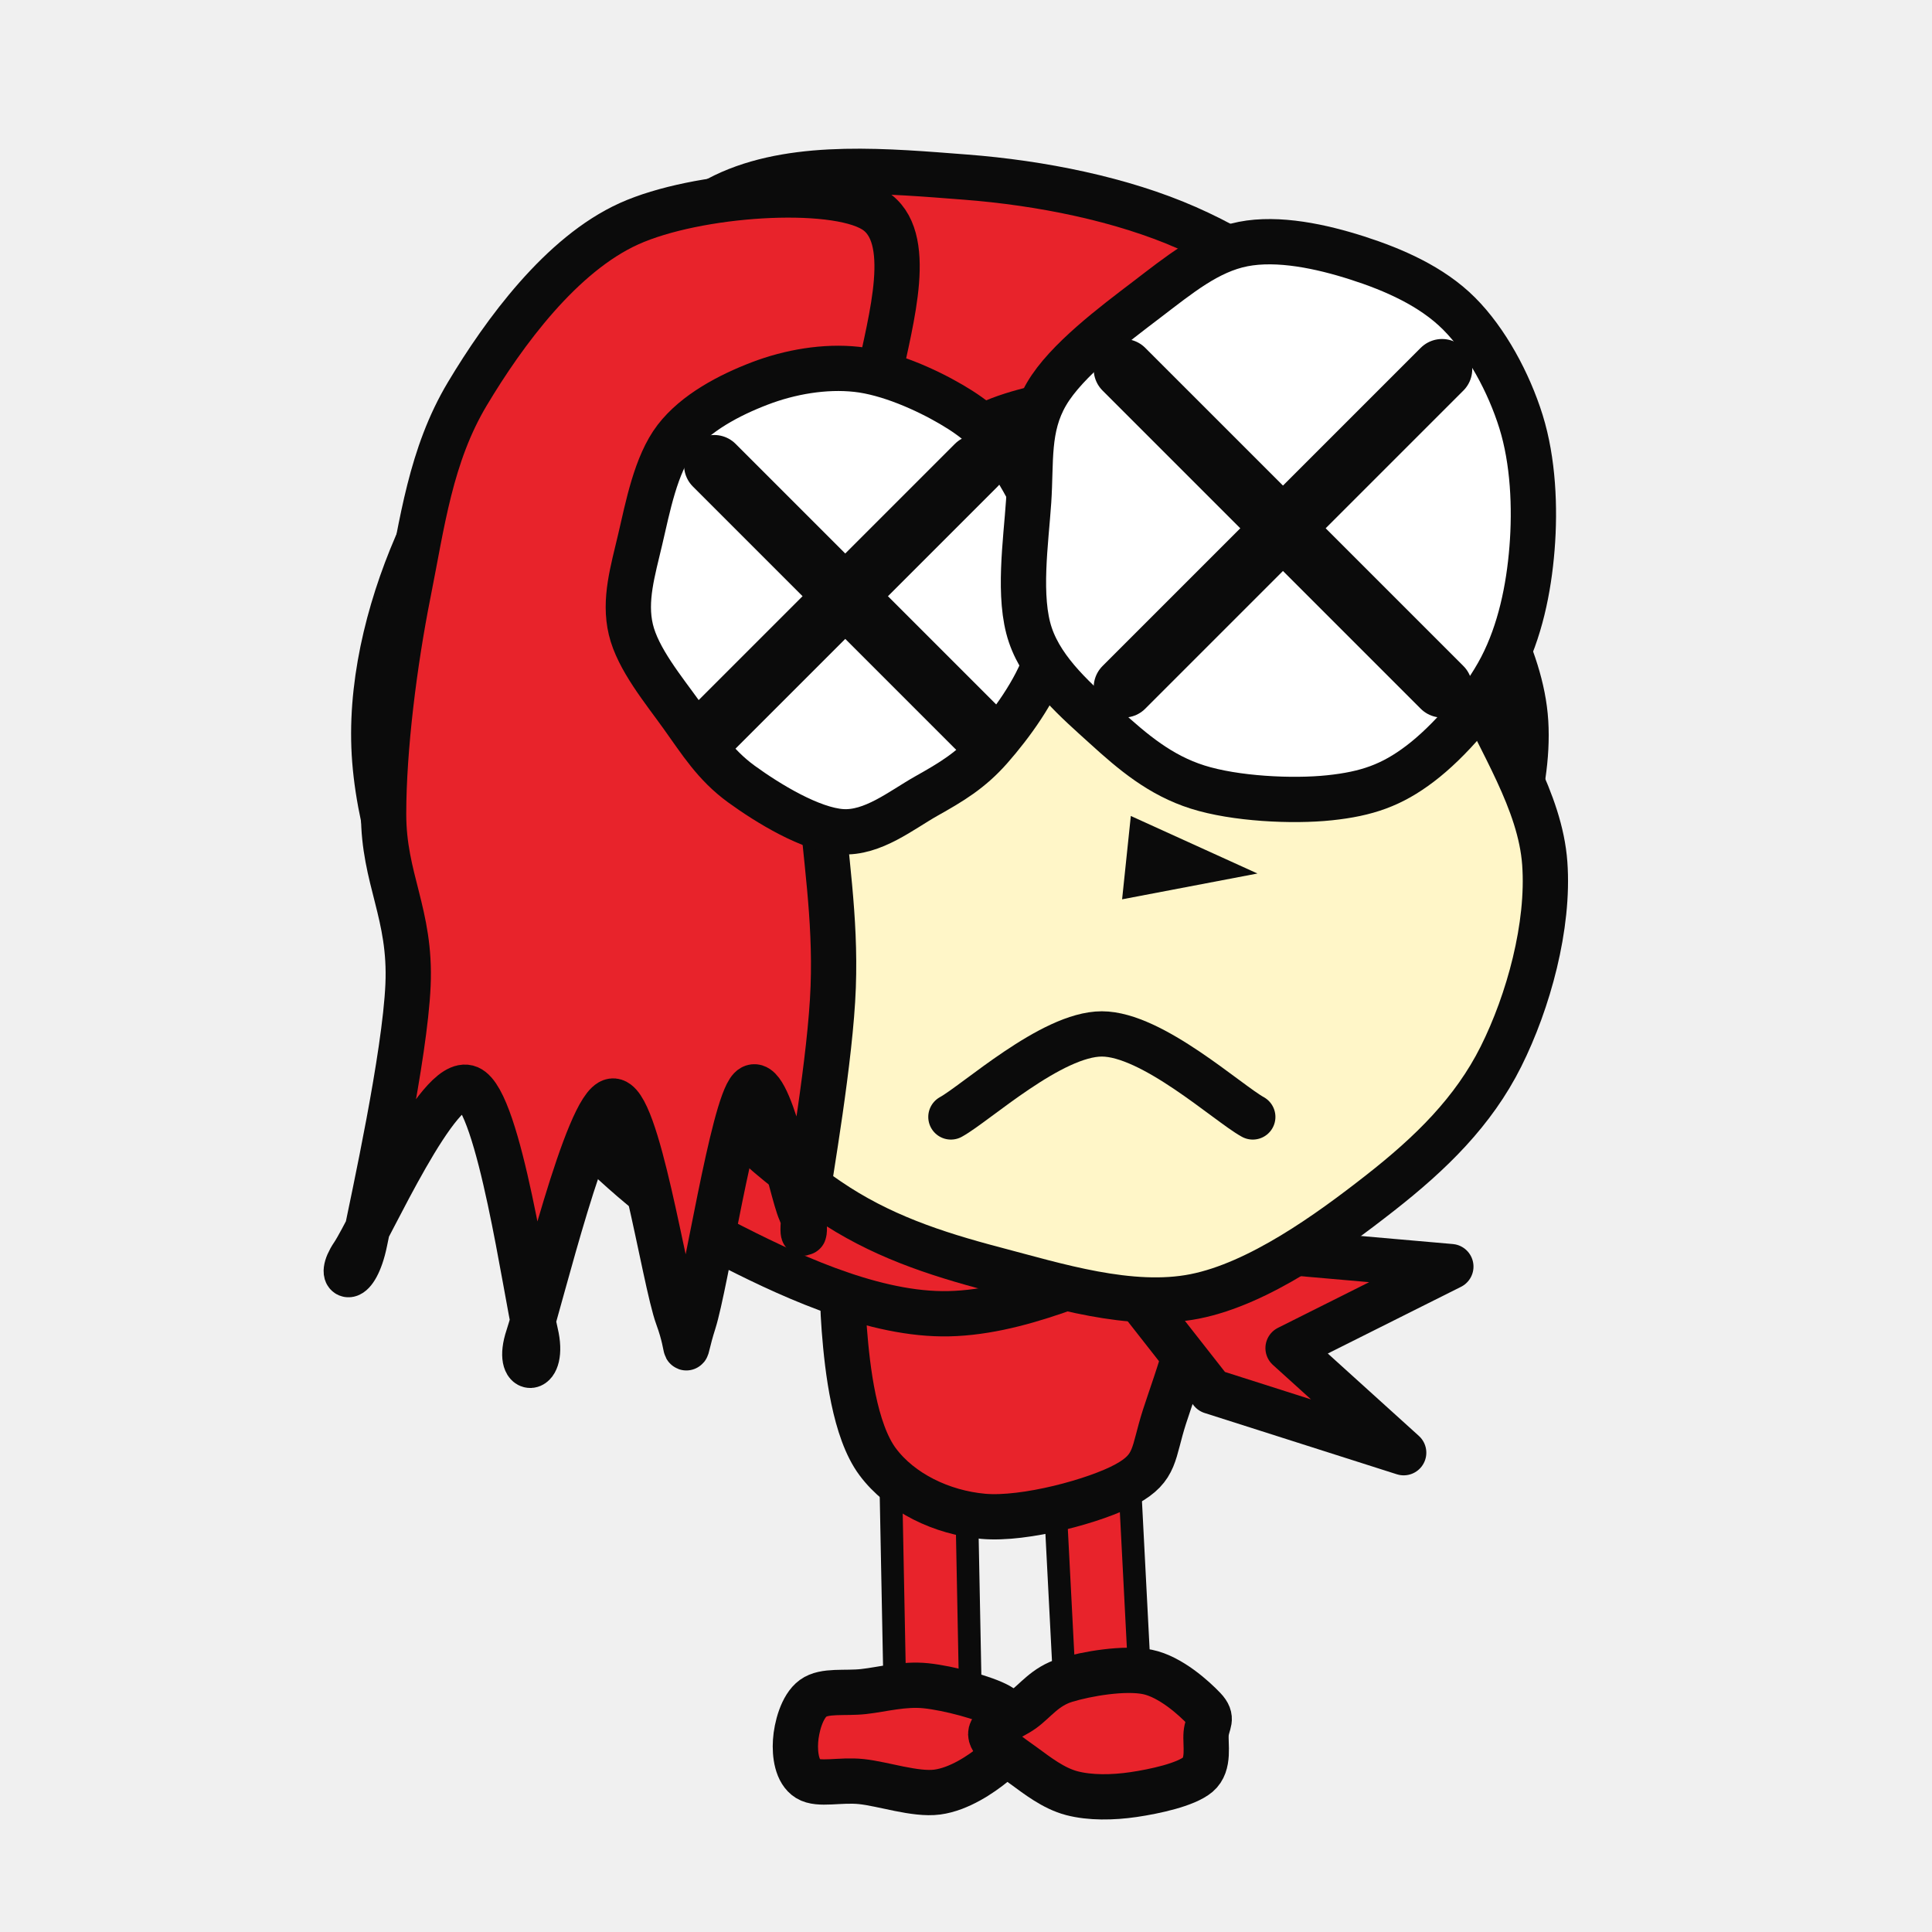
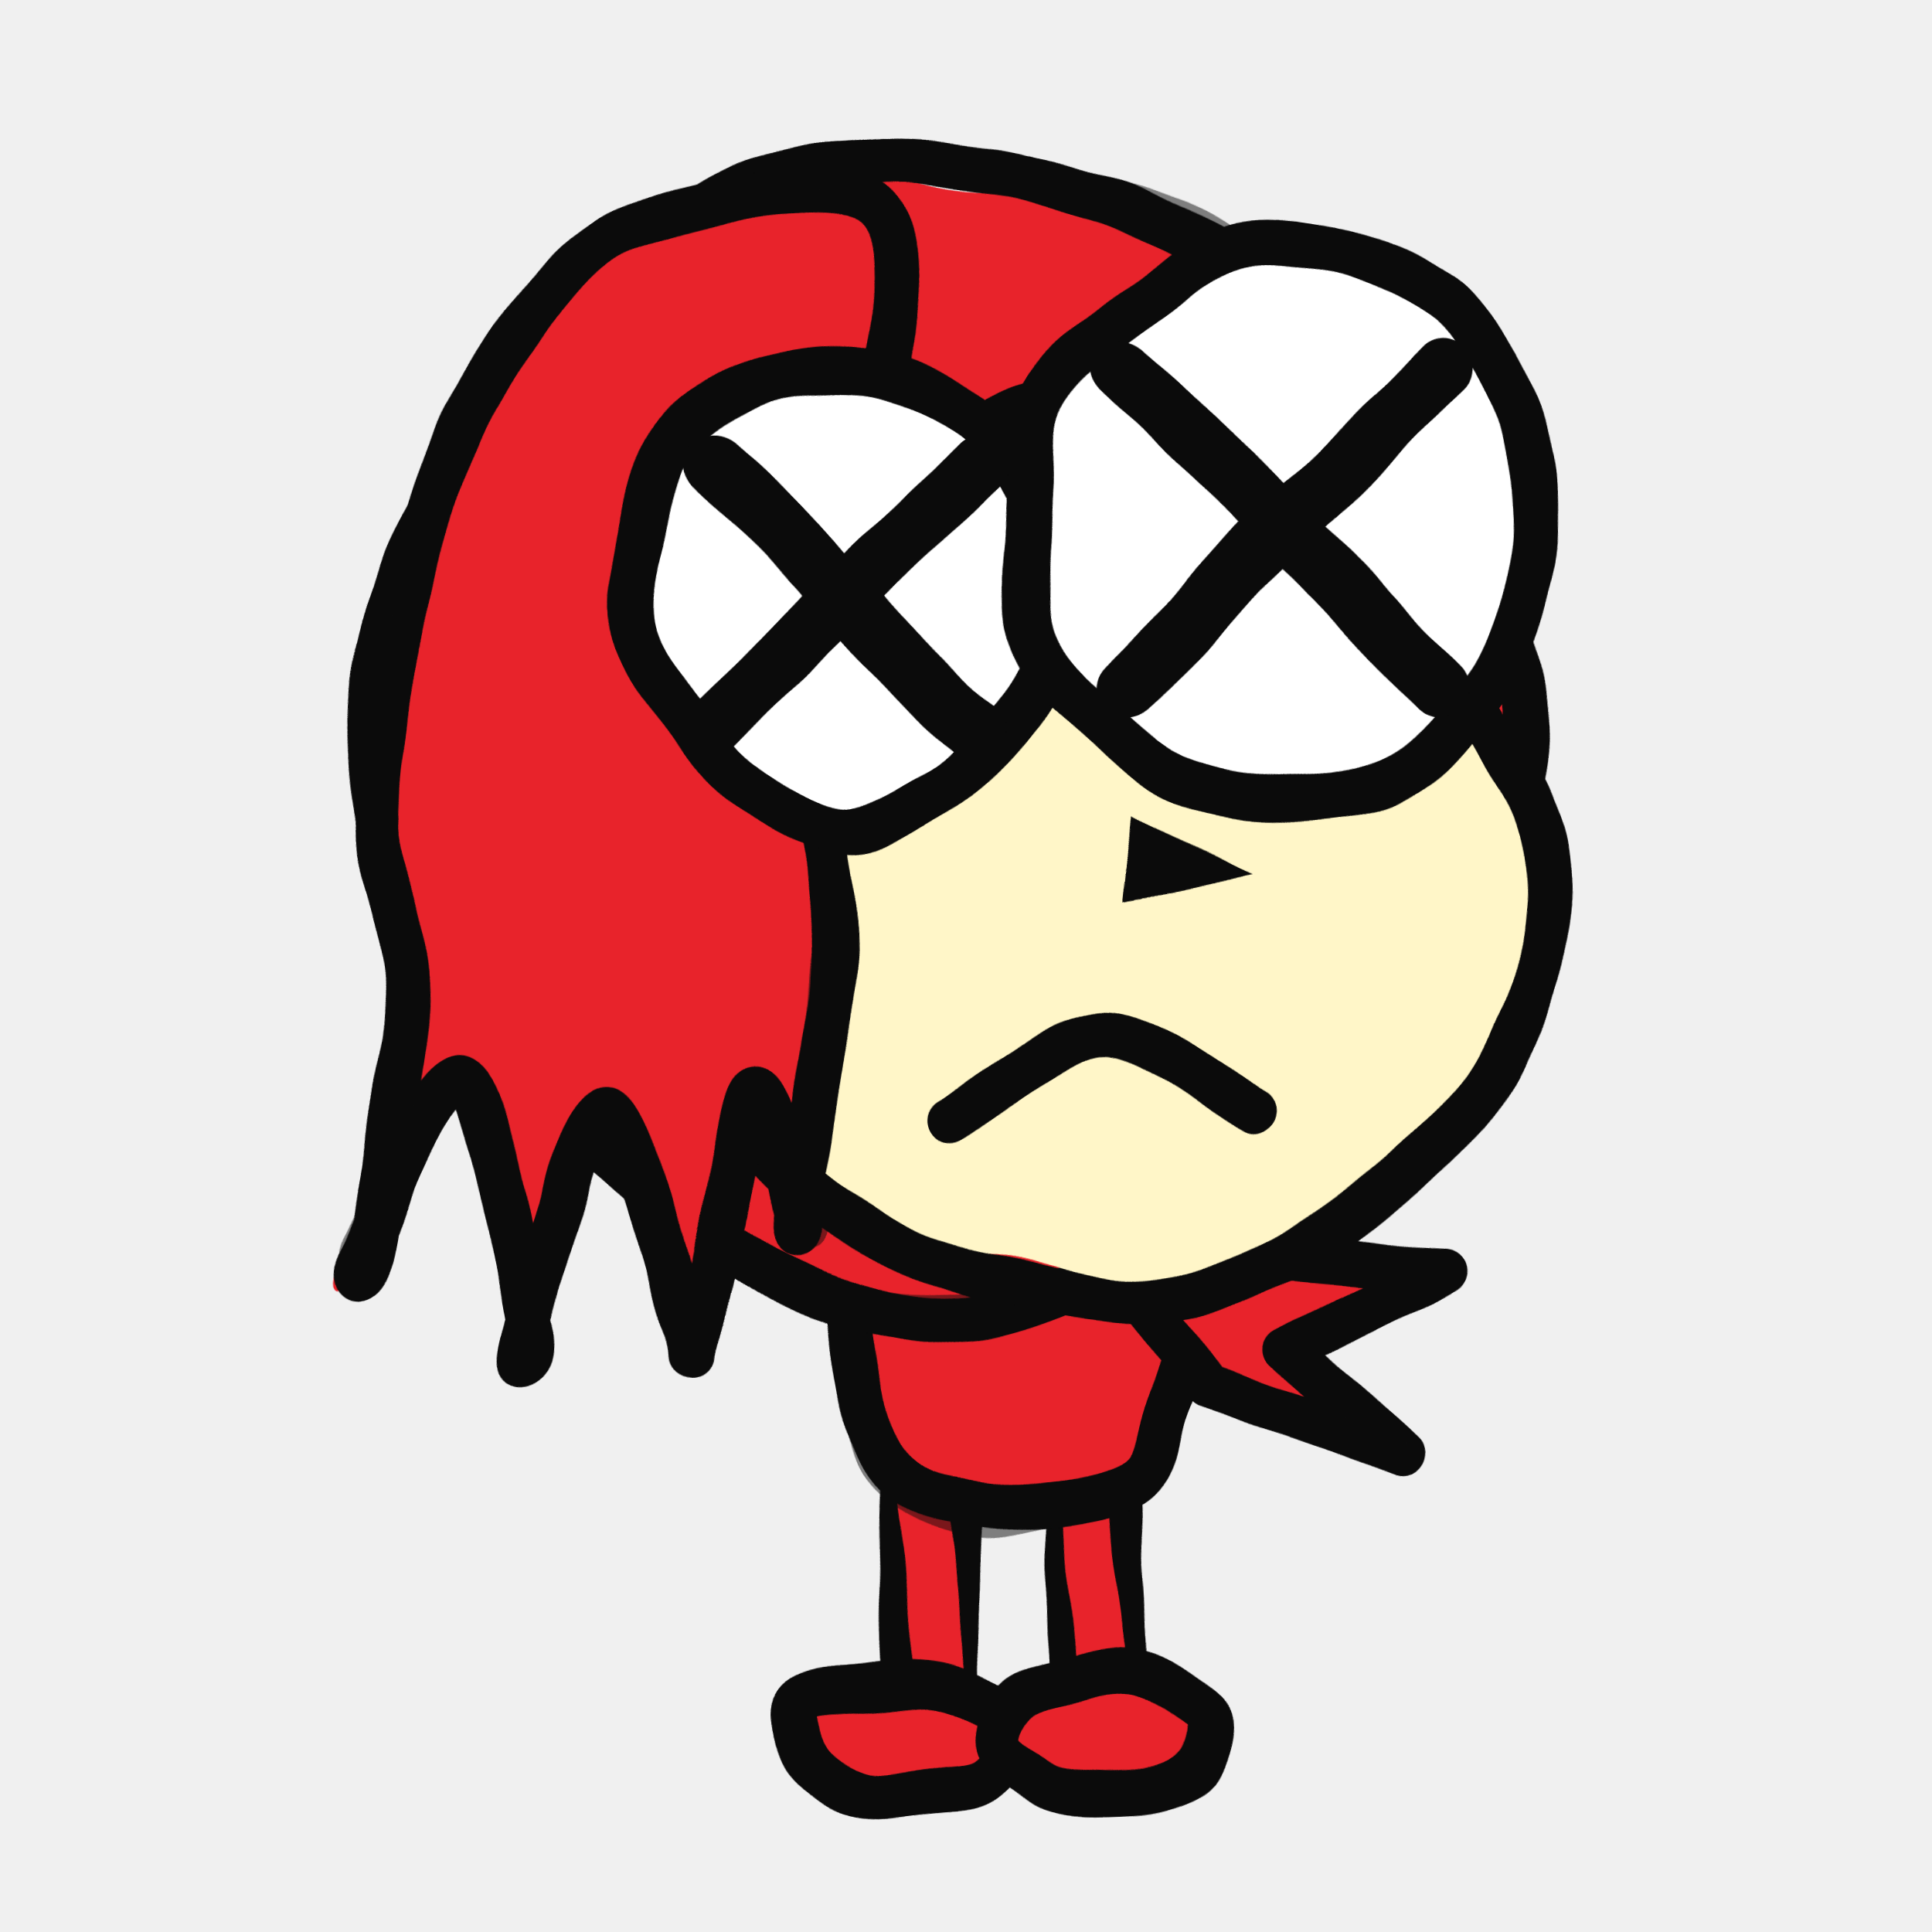
<svg xmlns="http://www.w3.org/2000/svg" width="512" height="512" viewBox="0 0 512 512">
-   <path d="M246.03,390.88L247.23,452.33" fill="none" stroke="#0B0B0B" stroke-width="26" stroke-linejoin="round" stroke-linecap="round" />
-   <path d="M246.03,390.88L247.23,452.33" fill="none" stroke="#E8232B" stroke-width="14" stroke-linejoin="round" stroke-linecap="round" />
-   <path d="M289.24,390.55L292.44,452.52" fill="none" stroke="#0B0B0B" stroke-width="26" stroke-linejoin="round" stroke-linecap="round" />
-   <path d="M289.24,390.55L292.44,452.52" fill="none" stroke="#E8232B" stroke-width="14" stroke-linejoin="round" stroke-linecap="round" />
-   <path d="M267.5,459.34C267.25,461.92 266.44,464.93 263.25,467.53C260.07,470.12 254.21,474.15 248.38,474.92C242.55,475.69 234,472.73 228.28,472.14C222.57,471.54 217,473.17 214.09,471.38C211.18,469.59 210.59,464.96 210.83,461.41C211.06,457.85 212.49,452.23 215.5,450.05C218.5,447.86 223.86,448.83 228.85,448.28C233.84,447.73 239.47,446.12 245.45,446.75C251.42,447.38 261.04,449.95 264.72,452.05C268.39,454.15 267.74,456.76 267.5,459.34Z" fill="#E8232B" stroke="#0B0B0B" stroke-width="12" stroke-linejoin="round" stroke-linecap="round" />
-   <path d="M319.64,459.4C319.38,462.32 320.65,467.59 317.45,470.29C314.24,472.98 305.98,474.76 300.41,475.58C294.84,476.4 288.88,476.48 284.03,475.21C279.17,473.93 274.87,470.54 271.29,467.93C267.71,465.32 262.59,462.01 262.55,459.55C262.52,457.08 267.75,455.52 271.06,453.14C274.38,450.75 276.93,446.92 282.44,445.25C287.94,443.57 298.01,441.83 304.11,443.09C310.22,444.35 316.46,450.06 319.05,452.78C321.64,455.5 319.91,456.49 319.64,459.4Z" fill="#E8232B" stroke="#0B0B0B" stroke-width="12" stroke-linejoin="round" stroke-linecap="round" />
-   <path d="M251.38,302.69C263.09,299.07 287,297.05 298,302.39C308.99,307.74 315.57,322.59 317.33,334.77C319.1,346.94 311.74,365.7 308.6,375.45C305.46,385.21 306.51,388.91 298.5,393.31C290.49,397.71 271.55,402.83 260.56,401.84C249.58,400.85 238.72,395.62 232.58,387.37C226.45,379.13 224.57,362.93 223.75,352.38C222.94,341.83 223.11,332.36 227.71,324.08C232.32,315.8 239.66,306.3 251.38,302.69Z" fill="#E8232B" stroke="#0B0B0B" stroke-width="12" stroke-linejoin="round" stroke-linecap="round" />
-   <path d="M308.11,316.05L364.81,300.25L342.11,331.95L384.49,335.66L341.35,357.26L371.99,384.98L321.05,368.74L303.44,346.28Z" fill="#E8232B" stroke="#0B0B0B" stroke-width="12" stroke-linejoin="round" stroke-linecap="round" />
-   <path d="M404.32,191.39C405.42,209.57 397.57,230.19 390.43,248.51C383.3,266.82 374.97,287.64 361.5,301.26C348.03,314.87 328.28,322.4 309.63,330.22C290.99,338.03 269.34,348.37 249.63,348.16C229.93,347.95 207.8,337.4 191.39,328.93C174.99,320.46 163.75,309.41 151.19,297.34C138.63,285.28 124.74,273.13 116.06,256.56C107.38,239.98 99.82,217.12 99.11,197.91C98.39,178.69 103.89,158.46 111.77,141.28C119.64,124.1 132.7,109.84 146.35,94.81C159.99,79.78 175.38,59.07 193.62,51.09C211.85,43.11 235.63,45.39 255.77,46.93C275.91,48.47 297.31,52.79 314.45,60.33C331.6,67.87 347.06,78.99 358.62,92.17C370.18,105.34 376.22,122.85 383.83,139.39C391.45,155.92 403.22,173.2 404.32,191.39Z" fill="#E8232B" stroke="#0B0B0B" stroke-width="12" stroke-linejoin="round" stroke-linecap="round" />
-   <path d="M409.38,228.81C410.58,245.37 405.05,265.44 397.77,280C390.49,294.56 379.24,305.58 365.71,316.17C352.19,326.76 333.63,340.19 316.62,343.56C299.61,346.93 279.85,340.65 263.66,336.4C247.47,332.15 233.07,327.34 219.47,318.06C205.87,308.78 189.88,295.76 182.08,280.72C174.28,265.68 172.48,245.8 172.69,227.84C172.91,209.88 175.44,187.54 183.37,172.97C191.31,158.41 206.19,150.94 220.31,140.45C234.42,129.96 251.17,115.39 268.08,110.02C284.99,104.65 305.11,104.45 321.75,108.25C338.4,112.05 356.47,120.75 367.94,132.81C379.4,144.88 383.66,164.64 390.56,180.64C397.47,196.64 408.18,212.25 409.38,228.81Z" fill="#FFF6C8" stroke="#0B0B0B" stroke-width="12" stroke-linejoin="round" stroke-linecap="round" />
-   <path d="M231.59,55.68C220.56,48.87 184.66,51.18 166.7,59.29C148.74,67.41 133.61,88.06 123.86,104.35C114.11,120.65 111.92,138.52 108.22,157.07C104.52,175.63 101.67,198.33 101.66,215.66C101.64,232.99 108.96,242.14 108.13,261.04C107.3,279.94 99.1,317.13 96.68,329.04C94.25,340.95 88.99,339.28 93.58,332.5C98.17,325.71 116.18,284.86 124.24,288.33C132.3,291.79 139.32,342.3 141.94,353.31C144.56,364.32 136.54,364.64 139.93,354.39C143.33,344.13 155.69,292.69 162.3,291.79C168.91,290.9 176,339.25 179.59,349.01C183.18,358.78 180.61,360.47 183.83,350.39C187.04,340.31 194.18,293.43 198.89,288.53C203.61,283.64 209.7,315.61 212.1,321C214.5,326.38 211.84,330.78 213.29,320.87C214.74,310.96 220.14,280.27 220.81,261.55C221.49,242.83 218.72,227.24 217.33,208.56C215.94,189.89 209.9,167.58 212.49,149.52C215.08,131.46 229.7,115.83 232.89,100.19C236.07,84.55 242.62,62.5 231.59,55.68Z" fill="#E8232B" stroke="#0B0B0B" stroke-width="12" stroke-linejoin="round" stroke-linecap="round" />
-   <path d="M279.19,147.64C280.81,156.48 280.07,166.21 277.29,174.63C274.52,183.06 267.85,192.12 262.54,198.17C257.24,204.23 252.04,207.28 245.46,210.98C238.89,214.69 231.27,220.94 223.11,220.41C214.94,219.87 203.55,212.92 196.49,207.79C189.43,202.66 185.63,196.48 180.74,189.65C175.86,182.82 169.02,174.61 167.18,166.81C165.33,159.02 167.71,151.3 169.68,142.87C171.66,134.44 173.77,123.12 179.04,116.24C184.32,109.37 193.34,104.68 201.34,101.62C209.33,98.56 218.56,96.96 227.01,97.88C235.47,98.8 245.29,103.19 252.05,107.14C258.81,111.09 263.05,114.83 267.58,121.58C272.1,128.33 277.57,138.8 279.19,147.64Z" fill="#FFFFFF" stroke="#0B0B0B" stroke-width="12" stroke-linejoin="round" stroke-linecap="round" />
-   <path d="M189.28,123.28L258.72,192.72" fill="none" stroke="#0B0B0B" stroke-width="16" stroke-linejoin="round" stroke-linecap="round" />
-   <path d="M258.72,123.28L189.28,192.72" fill="none" stroke="#0B0B0B" stroke-width="16" stroke-linejoin="round" stroke-linecap="round" />
-   <path d="M406,145.32C405.13,156.17 402.8,167.34 397.87,176.84C392.93,186.35 383.96,196.6 376.37,202.36C368.79,208.13 362.17,210.38 352.34,211.42C342.5,212.46 327.3,211.72 317.39,208.58C307.48,205.45 300.26,199.33 292.87,192.61C285.48,185.9 276.42,178.24 273.05,168.29C269.67,158.34 271.89,143.55 272.6,132.9C273.32,122.25 272.13,113.31 277.35,104.39C282.56,95.48 295.2,86.02 303.88,79.41C312.56,72.79 320.12,66.52 329.43,64.68C338.74,62.85 350.19,65.31 359.73,68.38C369.27,71.44 379.43,75.86 386.66,83.1C393.89,90.33 399.86,101.39 403.09,111.76C406.31,122.13 406.87,134.47 406,145.32Z" fill="#FFFFFF" stroke="#0B0B0B" stroke-width="12" stroke-linejoin="round" stroke-linecap="round" />
-   <path d="M297.84,97.84L382.16,182.16" fill="none" stroke="#0B0B0B" stroke-width="16" stroke-linejoin="round" stroke-linecap="round" />
-   <path d="M382.16,97.84L297.84,182.16" fill="none" stroke="#0B0B0B" stroke-width="16" stroke-linejoin="round" stroke-linecap="round" />
-   <path d="M299.68,216.24L333.24,231.49L297.37,238.33Z" fill="#0B0B0B" />
-   <path d="M252,296C258.67,292.33 278.67,274 292,274C305.33,274 325.33,292.33 332,296" fill="none" stroke="#0B0B0B" stroke-width="12" stroke-linejoin="round" stroke-linecap="round" />
+   <defs>
+     <filter id="kv-rough-12" x="-12%" y="-12%" width="124%" height="124%" filterUnits="objectBoundingBox">
+       <feTurbulence type="fractalNoise" baseFrequency="0.019" numOctaves="3" seed="4" result="noise" />
+       <feDisplacementMap in="SourceGraphic" in2="noise" scale="5" xChannelSelector="R" yChannelSelector="G" />
+     </filter>
+   </defs>
+   <g filter="url(#kv-rough-12)">
+     <g class="k-legs">
+       <path d="M246.03,390.88L247.23,452.33" fill="none" stroke="#0B0B0B" stroke-width="26" stroke-linejoin="round" stroke-linecap="round" />
+       <path d="M243.44,392.97L251.18,452.79" fill="none" stroke="#E8232B" stroke-width="13" stroke-linejoin="round" stroke-linecap="round" />
+       <path d="M289.24,390.55L292.44,452.52" fill="none" stroke="#0B0B0B" stroke-width="26" stroke-linejoin="round" stroke-linecap="round" />
+       <path d="M285.76,388.88L294.94,452.94" fill="none" stroke="#E8232B" stroke-width="13" stroke-linejoin="round" stroke-linecap="round" />
+       <path d="M269.23,457.09C267.45,459.99 261.84,468.48 257.46,471.29C253.09,474.1 247.62,473.06 242.98,473.94C238.34,474.81 234.67,476.88 229.62,476.56C224.57,476.24 216.25,474.52 212.68,472.01C209.11,469.5 208.68,464.68 208.21,461.51C207.74,458.35 206.17,455.11 209.86,453.02C213.56,450.93 223.56,450.28 230.39,448.98C237.22,447.67 244.56,444.37 250.85,445.19C257.13,446 265.05,451.87 268.12,453.85C271.18,455.84 271,454.18 269.23,457.09Z" fill="#E8232B" />
+       <path d="M269.54,461.41C269.02,464.63 264.89,469.53 261.13,471.65C257.38,473.76 252.33,473.49 247,474.11C241.66,474.73 234.41,476.31 229.13,475.35C223.86,474.39 218.52,471.21 215.36,468.37C212.21,465.53 210.76,461.44 210.19,458.31C209.63,455.19 208.62,451.45 211.96,449.63C215.31,447.81 224.29,447.96 230.25,447.39C236.21,446.82 242.05,445.39 247.72,446.21C253.38,447.03 260.61,449.78 264.25,452.32C267.89,454.85 270.06,458.19 269.54,461.41Z" fill="none" stroke="#0B0B0B" stroke-width="12" stroke-linejoin="round" stroke-linecap="round" />
+       <path d="M319.52,455.78C319.29,459.53 319.12,466 317.02,468.95C314.92,471.91 312.87,471.54 306.94,473.5C301.01,475.46 287.44,481.92 281.43,480.7C275.41,479.48 273.78,468.79 270.86,466.18C267.94,463.56 264.65,468.4 263.92,464.99C263.19,461.58 263.47,449.19 266.48,445.7C269.49,442.21 275.52,444.8 281.97,444.08C288.42,443.35 299.11,440.94 305.19,441.33C311.26,441.72 316.02,444.02 318.41,446.42C320.79,448.83 319.75,452.02 319.52,455.78Z" fill="#E8232B" />
+       <path d="M321.46,457.61C321.46,460.48 320.17,465.81 317.49,468.67C314.8,471.53 311.21,473.65 305.35,474.77C299.48,475.9 287.83,476.22 282.29,475.41C276.75,474.61 275.01,472.27 272.11,469.95C269.21,467.62 265.13,464.85 264.9,461.46C264.66,458.06 267.37,452.36 270.7,449.59C274.02,446.82 279.59,445.86 284.85,444.84C290.11,443.83 296.82,442.39 302.27,443.49C307.71,444.59 314.3,449.09 317.5,451.45C320.7,453.8 321.46,454.74 321.46,457.61Z" fill="none" stroke="#0B0B0B" stroke-width="12" stroke-linejoin="round" stroke-linecap="round" />
+     </g>
+     <g class="k-body">
+       <path d="M252.65,299.95C264.36,295.72 284.59,292.84 295.14,299.33C305.69,305.82 313.78,325.91 315.93,338.9C318.07,351.88 310.51,369.02 308.03,377.25C305.55,385.48 309.64,384.82 301.05,388.28C292.45,391.74 268.44,398.19 256.48,398.04C244.52,397.88 235.34,394.87 229.28,387.35C223.23,379.83 220.9,363.36 220.16,352.92C219.42,342.48 219.43,333.56 224.84,324.73C230.26,315.9 240.93,304.18 252.65,299.95Z" fill="#E8232B" />
+       <path d="M252.99,301.05C264.44,297.58 285.16,298.22 296,303.84C306.83,309.45 315.87,322.91 317.99,334.74C320.11,346.58 311.89,364.89 308.73,374.85C305.56,384.82 307.21,390.44 299,394.55C290.8,398.66 270.18,400.43 259.49,399.5C248.8,398.57 240.54,397.24 234.85,388.99C229.16,380.74 226.61,360.74 225.35,350.02C224.09,339.3 222.7,332.83 227.31,324.67C231.92,316.51 241.54,304.53 252.99,301.05Z" fill="none" stroke="#0B0B0B" stroke-width="12" stroke-linejoin="round" stroke-linecap="round" />
+       <path d="M248.08,300.62C260.1,296.23 284.55,295.46 296.4,301.37C308.26,307.28 317.16,324.33 319.2,336.08C321.24,347.84 311.67,362.72 308.64,371.9C305.62,381.07 309.19,385.59 301.06,391.13C292.92,396.66 271.47,405.24 259.82,405.11C248.18,404.98 236.63,398.56 231.18,390.33C225.73,382.1 228.28,366.18 227.13,355.74C225.97,345.3 220.78,336.87 224.27,327.68C227.76,318.5 236.05,305 248.08,300.62Z" fill="none" stroke="#0B0B0B" stroke-width="6" stroke-linejoin="round" stroke-linecap="round" opacity=".5" />
+     </g>
+     <g class="k-hand">
+       <path d="M305.1,312.42L362.87,297.64L340.94,330.35L383.01,333.81L338.72,352.43L373.54,379.84L322.21,371.24L308.27,346.12Z" fill="#E8232B" />
+       <path d="M309.24,314.63L363.07,300.87L341.95,332.46L383.23,335.73L341.33,357L372.22,385.62L320.41,367.18L304.96,347.52Z" fill="none" stroke="#0B0B0B" stroke-width="12" stroke-linejoin="round" stroke-linecap="round" />
+       <path d="M310.59,317.72L363.4,303.7L341.18,334.47L385.92,335.11L341.5,356.17L370.26,383.81L321.06,366.42L304.32,348.29Z" fill="none" stroke="#0B0B0B" stroke-width="6" stroke-linejoin="round" stroke-linecap="round" opacity=".5" />
+     </g>
+     <g class="k-head">
+       <g class="k-skull">
+         <path d="M409.07,195.99C410.42,213.28 395.27,226.85 387.88,245C380.5,263.15 377.67,289.91 364.78,304.92C351.88,319.93 329.25,328.35 310.52,335.03C291.79,341.72 272.21,346.31 252.39,345.04C232.57,343.78 209.17,334.61 191.6,327.44C174.03,320.26 160.3,313.14 146.97,301.99C133.65,290.84 118.86,277.21 111.65,260.52C104.43,243.83 103.99,220.93 103.66,201.85C103.33,182.77 101.71,164.49 109.68,146.03C117.66,127.57 137.83,107.57 151.5,91.11C165.17,74.64 174.77,53.94 191.71,47.22C208.65,40.51 233.19,49.47 253.16,50.81C273.14,52.16 293.94,49.22 311.57,55.3C329.2,61.37 347.58,72.93 358.95,87.25C370.32,101.57 371.44,123.12 379.8,141.24C388.15,159.37 407.72,178.7 409.07,195.99Z" fill="#E8232B" />
+         <path d="M405.64,190.31C406.24,208.52 396.53,229.67 389.56,248.44C382.59,267.21 377.51,289.16 363.82,302.95C350.14,316.74 326.41,323.27 307.47,331.18C288.53,339.1 269.2,350.49 250.19,350.45C231.19,350.41 210.12,340.19 193.44,330.95C176.77,321.71 163.17,307.19 150.13,295.02C137.09,282.85 124.05,274.07 115.21,257.95C106.37,241.83 97.87,217.73 97.1,198.28C96.34,178.83 102.24,158.78 110.6,141.25C118.96,123.73 133.19,108.39 147.29,93.13C161.39,77.87 176.84,57.76 195.21,49.71C213.57,41.66 237.83,42.96 257.5,44.83C277.18,46.7 296.03,53.38 313.25,60.92C330.47,68.46 348.73,77.02 360.85,90.06C372.96,103.1 378.47,122.46 385.94,139.16C393.4,155.87 405.03,172.1 405.64,190.31Z" fill="none" stroke="#0B0B0B" stroke-width="12" stroke-linejoin="round" stroke-linecap="round" />
+         <path d="M404.48,194.14C405.96,211.23 398.86,227.13 391.22,244.99C383.58,262.84 371.73,286.99 358.61,301.24C345.49,315.49 331.09,322.95 312.5,330.5C293.92,338.05 267.45,346.42 247.1,346.53C226.75,346.64 206.97,339.68 190.4,331.15C173.83,322.63 159.99,308.07 147.71,295.39C135.43,282.7 124.27,271.33 116.73,255.03C109.18,238.73 103.16,216.99 102.43,197.58C101.69,178.18 105.07,156.19 112.31,138.62C119.56,121.05 132.81,106.91 145.91,92.16C159,77.42 172.63,57.64 190.88,50.16C209.13,42.67 234.62,46.14 255.39,47.27C276.17,48.41 297.75,49.28 315.53,56.97C333.32,64.65 350.99,79.16 362.13,93.4C373.26,107.64 375.27,125.64 382.33,142.43C389.39,159.22 403,177.04 404.48,194.14Z" fill="none" stroke="#0B0B0B" stroke-width="6" stroke-linejoin="round" stroke-linecap="round" opacity=".5" />
+       </g>
+       <g class="k-face">
+         <path d="M414.58,226.48C415.28,241.98 406.98,260.05 398.07,275.42C389.17,290.79 375.54,308.11 361.17,318.71C346.8,329.31 327.46,336.6 311.87,339.01C296.28,341.42 283.43,336.05 267.61,333.17C251.79,330.29 230.47,331.24 216.97,321.73C203.47,312.22 194.06,292.15 186.6,276.11C179.15,260.07 173.01,242.33 172.24,225.48C171.46,208.62 173.58,188.39 181.94,174.98C190.3,161.56 208.48,156.57 222.38,144.98C236.29,133.39 248.05,111.73 265.36,105.42C282.68,99.1 308.96,102.65 326.28,107.09C343.6,111.52 358.02,119.46 369.29,132.02C380.55,144.59 386.33,166.72 393.88,182.47C401.43,198.21 413.88,210.99 414.58,226.48Z" fill="#FFF6C8" />
+         <path d="M410.37,227.65C411.9,244.07 405.42,265.77 398.12,280.42C390.81,295.07 380.36,305.15 366.54,315.55C352.73,325.96 332.66,339.06 315.22,342.86C297.78,346.67 277.85,342.22 261.9,338.36C245.95,334.5 232.78,329.33 219.5,319.7C206.22,310.06 190.36,295.63 182.22,280.56C174.07,265.48 170.29,247.1 170.64,229.23C171,211.37 176.12,188.2 184.35,173.36C192.58,158.52 206.34,150.74 220.05,140.18C233.77,129.62 249.43,115.64 266.64,109.99C283.86,104.34 306.7,102.39 323.34,106.26C339.99,110.13 355.56,120.59 366.5,133.2C377.43,145.8 381.65,166.15 388.96,181.89C396.27,197.64 408.84,211.23 410.37,227.65Z" fill="none" stroke="#0B0B0B" stroke-width="12" stroke-linejoin="round" stroke-linecap="round" />
+         <path d="M410.13,226.36C411.33,242.86 405.21,266.4 398.19,281.41C391.18,296.42 381.94,306.13 368.03,316.44C354.12,326.75 332.73,339.99 314.74,343.27C296.75,346.56 275.82,340.06 260.07,336.15C244.32,332.23 232.81,328.5 220.25,319.77C207.68,311.03 193.19,299.52 184.7,283.72C176.2,267.91 169.8,243.03 169.26,224.95C168.73,206.87 173.48,189.87 181.5,175.24C189.52,160.62 202.92,148.35 217.38,137.18C231.84,126.01 250.75,112.8 268.26,108.21C285.77,103.62 306.3,105.27 322.44,109.65C338.58,114.03 353.69,122.37 365.11,134.49C376.54,146.61 383.48,167.08 390.98,182.39C398.49,197.7 408.93,209.86 410.13,226.36Z" fill="none" stroke="#0B0B0B" stroke-width="6" stroke-linejoin="round" stroke-linecap="round" opacity=".5" />
+       </g>
+       <g class="k-hair">
+         <path d="M232.04,51.62C220.38,43.48 183.75,45.24 165,54.86C146.24,64.48 129.54,92.72 119.51,109.33C109.47,125.94 107.05,137.28 104.77,154.5C102.48,171.72 105.68,195.53 105.79,212.65C105.9,229.76 107.48,237.02 105.42,257.18C103.36,277.34 96.19,320.56 93.44,333.61C90.69,346.66 83.85,343.72 88.92,335.48C93.99,327.24 114.76,281.51 123.83,284.17C132.91,286.83 140.77,339.9 143.37,351.44C145.97,362.99 135.45,362.71 139.42,353.46C143.4,344.21 160.17,296.72 167.2,295.94C174.24,295.15 178.63,340.2 181.62,348.74C184.62,357.27 182.42,357.47 185.18,347.14C187.93,336.8 194.06,290.2 198.15,286.71C202.25,283.21 206.83,321.16 209.75,326.19C212.66,331.21 214.13,327.41 215.63,316.86C217.12,306.31 218.31,281.64 218.71,262.9C219.12,244.15 219.38,222.54 218.05,204.39C216.72,186.24 207.89,170.79 210.71,154.01C213.53,137.23 231.41,120.8 234.96,103.73C238.52,86.67 243.7,59.77 232.04,51.62Z" fill="#E8232B" />
+         <path d="M229.49,53.74C218.12,47.06 183,52.21 165.64,60.86C148.27,69.51 134.82,89.46 125.3,105.64C115.78,121.82 112.8,139.69 108.52,157.92C104.25,176.15 99.64,198.12 99.63,215C99.62,231.89 108.69,240.1 108.46,259.23C108.22,278.36 100.49,317.34 98.23,329.8C95.97,342.27 90.79,341.23 94.9,334.03C99,326.82 115.32,283.57 122.88,286.59C130.43,289.6 137.66,340.57 140.22,352.12C142.78,363.67 134.85,365.56 138.24,355.9C141.62,346.24 153.44,295 160.53,294.15C167.62,293.3 176.79,341.15 180.8,350.79C184.8,360.43 181.3,362.42 184.55,351.99C187.81,341.55 195.89,293.21 200.33,288.2C204.78,283.19 209.41,316.63 211.25,321.91C213.09,327.19 209.78,330.07 211.37,319.86C212.96,309.66 219.91,279.18 220.79,260.7C221.67,242.22 217.78,227.34 216.64,208.98C215.51,190.62 211.1,168.53 213.97,150.53C216.84,132.52 231.26,117.08 233.85,100.95C236.44,84.82 240.86,60.42 229.49,53.74Z" fill="none" stroke="#0B0B0B" stroke-width="12" stroke-linejoin="round" stroke-linecap="round" />
+         <path d="M232.78,58.63C222.44,51.21 187.62,49.44 169.59,57.61C151.56,65.79 134.96,90.54 124.61,107.67C114.25,124.8 111.33,141.86 107.47,160.39C103.61,178.92 101.48,202.47 101.45,218.86C101.41,235.26 107.75,239.99 107.26,258.74C106.76,277.5 100.82,319.65 98.48,331.39C96.15,343.12 88.86,336.88 93.26,329.15C97.65,321.42 116.72,281.29 124.87,285.03C133.03,288.76 139.41,340.57 142.2,351.56C145,362.55 138.26,360.78 141.63,350.99C145.01,341.2 156.45,292.91 162.45,292.82C168.45,292.73 173.82,341.15 177.64,350.46C181.47,359.76 181.93,358.38 185.4,348.62C188.88,338.86 193.44,296.41 198.49,291.89C203.54,287.37 213.1,316.5 215.69,321.51C218.29,326.53 213.77,332.4 214.07,321.98C214.37,311.56 216.58,277.6 217.49,258.99C218.39,240.38 220.5,228.59 219.5,210.32C218.5,192.05 209.46,167.42 211.48,149.39C213.5,131.35 228.07,117.24 231.62,102.12C235.17,86.99 243.12,66.04 232.78,58.63Z" fill="none" stroke="#0B0B0B" stroke-width="6" stroke-linejoin="round" stroke-linecap="round" opacity=".5" />
+       </g>
+       <g class="k-eyes">
+         <path d="M279.19,147.64C280.81,156.48 280.07,166.21 277.29,174.63C274.52,183.06 267.85,192.12 262.54,198.17C257.24,204.23 252.04,207.28 245.46,210.98C238.89,214.69 231.27,220.94 223.11,220.41C214.94,219.87 203.55,212.92 196.49,207.79C189.43,202.66 185.63,196.48 180.74,189.65C175.86,182.82 169.02,174.61 167.18,166.81C165.33,159.02 167.71,151.3 169.68,142.87C171.66,134.44 173.77,123.12 179.04,116.24C184.32,109.37 193.34,104.68 201.34,101.62C209.33,98.56 218.56,96.96 227.01,97.88C235.47,98.8 245.29,103.19 252.05,107.14C258.81,111.09 263.05,114.83 267.58,121.58C272.1,128.33 277.57,138.8 279.19,147.64Z" fill="#FFFFFF" stroke="#0B0B0B" stroke-width="12" stroke-linejoin="round" stroke-linecap="round" />
+         <path d="M189.28,123.28L258.72,192.72" fill="none" stroke="#0B0B0B" stroke-width="16" stroke-linejoin="round" stroke-linecap="round" />
+         <path d="M258.72,123.28L189.28,192.72" fill="none" stroke="#0B0B0B" stroke-width="16" stroke-linejoin="round" stroke-linecap="round" />
+         <path d="M406,145.32C405.13,156.17 402.8,167.34 397.87,176.84C392.93,186.35 383.96,196.6 376.37,202.36C368.79,208.13 362.17,210.38 352.34,211.42C342.5,212.46 327.3,211.72 317.39,208.58C307.48,205.45 300.26,199.33 292.87,192.61C285.48,185.9 276.42,178.24 273.05,168.29C269.67,158.34 271.89,143.55 272.6,132.9C273.32,122.25 272.13,113.31 277.35,104.39C282.56,95.48 295.2,86.02 303.88,79.41C312.56,72.79 320.12,66.52 329.43,64.68C338.74,62.85 350.19,65.31 359.73,68.38C369.27,71.44 379.43,75.86 386.66,83.1C393.89,90.33 399.86,101.39 403.09,111.76C406.31,122.13 406.87,134.47 406,145.32Z" fill="#FFFFFF" stroke="#0B0B0B" stroke-width="12" stroke-linejoin="round" stroke-linecap="round" />
+         <path d="M297.84,97.84L382.16,182.16" fill="none" stroke="#0B0B0B" stroke-width="16" stroke-linejoin="round" stroke-linecap="round" />
+         <path d="M382.16,97.84L297.84,182.16" fill="none" stroke="#0B0B0B" stroke-width="16" stroke-linejoin="round" stroke-linecap="round" />
+       </g>
+       <g class="k-nose">
+         <path d="M299.68,216.24L333.24,231.49L297.37,238.33Z" fill="#0B0B0B" />
+       </g>
+       <g class="k-mouth">
+         <path d="M252,296C258.67,292.33 278.67,274 292,274C305.33,274 325.33,292.33 332,296" fill="none" stroke="#0B0B0B" stroke-width="12" stroke-linejoin="round" stroke-linecap="round" />
+       </g>
+     </g>
+   </g>
</svg>
